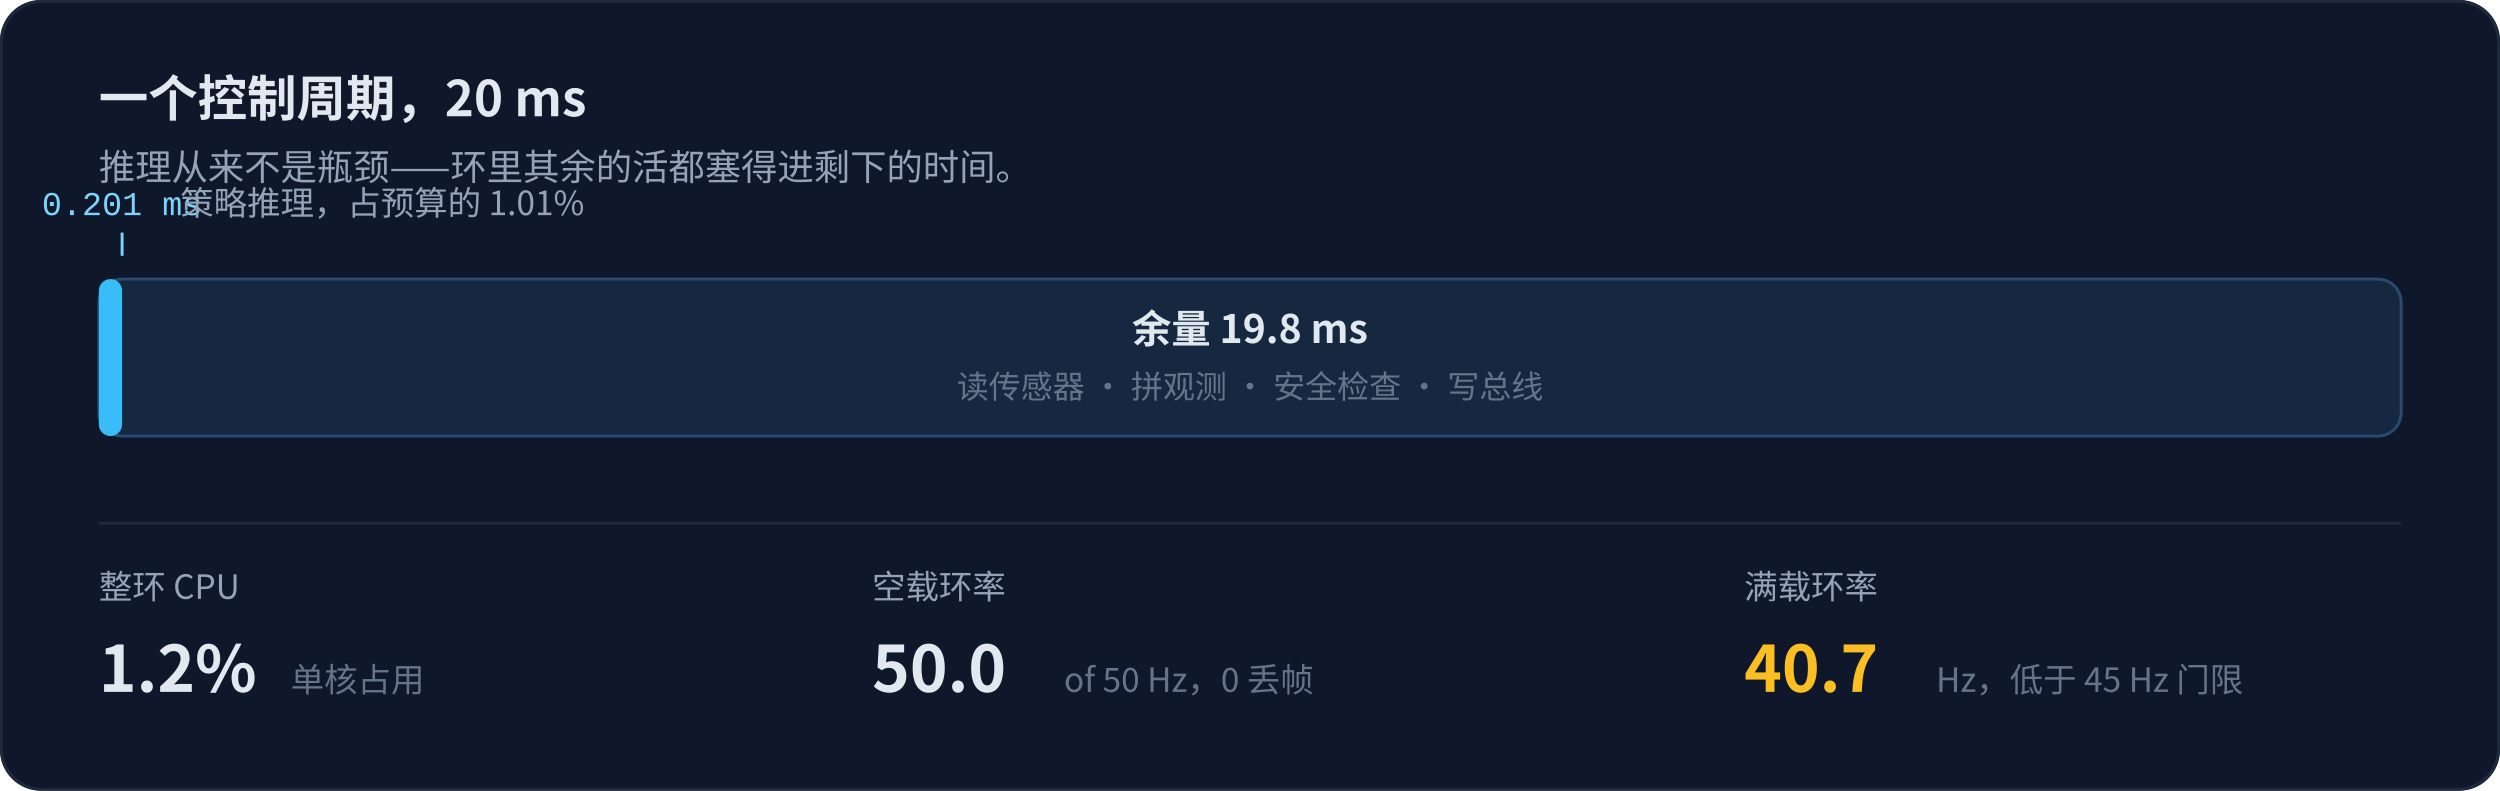
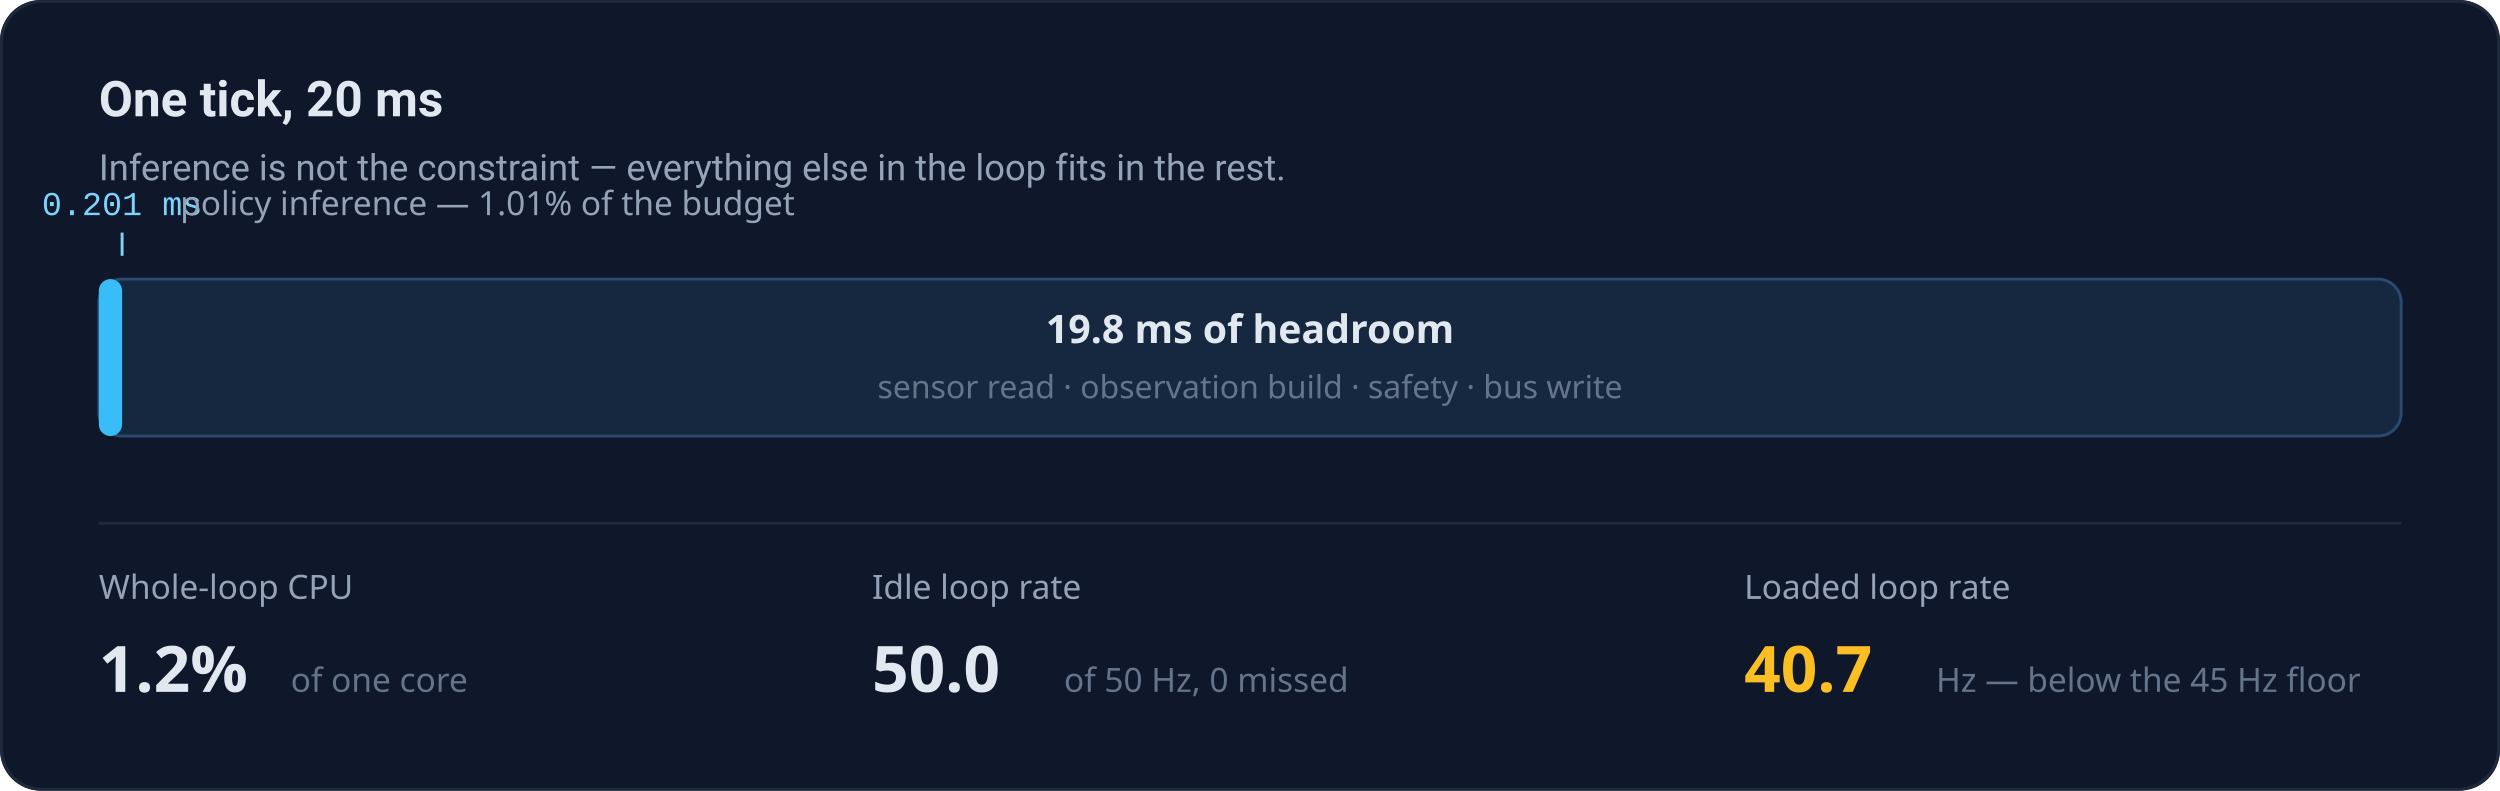
- <svg xmlns="http://www.w3.org/2000/svg" viewBox="0 0 860 272" width="860" height="272" role="img" aria-label="一个 20 ms 的控制周期：策略推理占 0.201 ms，约为预算的百分之一，其余是余量。">
+ <svg xmlns="http://www.w3.org/2000/svg" viewBox="0 0 860 272" width="860" height="272" role="img" aria-label="One 20 millisecond control tick: policy inference takes 0.201 ms, about one percent of the budget, and the rest is headroom.">
  <rect x="0" y="0" width="860" height="272" rx="14" fill="#0f172a" />
  <rect x="0.5" y="0.5" width="859" height="271" rx="14" fill="none" stroke="#1e293b" />
-   <text x="34" y="40" font-family="system-ui,-apple-system,'Segoe UI','PingFang SC','Hiragino Sans GB','Microsoft YaHei','Noto Sans CJK SC',sans-serif" font-size="17" font-weight="600" fill="#e2e8f0">一个控制周期，20 ms</text>
-   <text x="34" y="62" font-family="system-ui,-apple-system,'Segoe UI','PingFang SC','Hiragino Sans GB','Microsoft YaHei','Noto Sans CJK SC',sans-serif" font-size="12.5" fill="#94a3b8">推理从来不是瓶颈——环里其余的活都塞得进剩下的时间。</text>
+   <text x="34" y="40" font-family="ui-sans-serif,system-ui,-apple-system,'Segoe UI',Roboto,sans-serif" font-size="17" font-weight="600" fill="#e2e8f0">One tick, 20 ms</text>
+   <text x="34" y="62" font-family="ui-sans-serif,system-ui,-apple-system,'Segoe UI',Roboto,sans-serif" font-size="12.5" fill="#94a3b8">Inference is not the constraint — everything else in the loop fits in the rest.</text>
  <rect x="34" y="96" width="792" height="54" rx="8" fill="#16283f" stroke="#2b4a6f" />
  <rect x="34" y="96" width="8" height="54" rx="4" fill="#38bdf8" />
  <line x1="42" y1="88" x2="42" y2="80" stroke="#7dd3fc" stroke-width="1" />
  <text x="42" y="74" text-anchor="middle" font-family="ui-monospace,SFMono-Regular,Menlo,Consolas,'Liberation Mono',monospace" font-size="11.5" fill="#7dd3fc">0.201 ms</text>
-   <text x="62" y="74" font-family="system-ui,-apple-system,'Segoe UI','PingFang SC','Hiragino Sans GB','Microsoft YaHei','Noto Sans CJK SC',sans-serif" font-size="11.5" fill="#94a3b8">策略推理，占预算的 1.01%</text>
-   <text x="430" y="118" text-anchor="middle" font-family="system-ui,-apple-system,'Segoe UI','PingFang SC','Hiragino Sans GB','Microsoft YaHei','Noto Sans CJK SC',sans-serif" font-size="13.5" font-weight="600" fill="#e2e8f0">余量 19.8 ms</text>
-   <text x="430" y="137" text-anchor="middle" font-family="system-ui,-apple-system,'Segoe UI','PingFang SC','Hiragino Sans GB','Microsoft YaHei','Noto Sans CJK SC',sans-serif" font-size="11" fill="#64748b">读传感器 · 拼观测 · 安全检查 · 写总线</text>
+   <text x="62" y="74" font-family="ui-sans-serif,system-ui,sans-serif" font-size="11.5" fill="#94a3b8">policy inference — 1.01% of the budget</text>
+   <text x="430" y="118" text-anchor="middle" font-family="ui-sans-serif,system-ui,sans-serif" font-size="13.5" font-weight="600" fill="#e2e8f0">19.8 ms of headroom</text>
+   <text x="430" y="137" text-anchor="middle" font-family="ui-sans-serif,system-ui,sans-serif" font-size="11" fill="#64748b">sensor read · observation build · safety · bus write</text>
  <line x1="34" y1="180" x2="826" y2="180" stroke="#1e293b" />
-   <g font-family="system-ui,-apple-system,'Segoe UI','PingFang SC','Hiragino Sans GB','Microsoft YaHei','Noto Sans CJK SC',sans-serif">
-     <text x="34" y="206" font-size="11.5" fill="#94a3b8">整环 CPU</text>
+   <g font-family="ui-sans-serif,system-ui,sans-serif">
+     <text x="34" y="206" font-size="11.5" fill="#94a3b8">Whole-loop CPU</text>
    <text x="34" y="238" font-size="22" font-weight="600" fill="#e2e8f0">1.2%</text>
-     <text x="100" y="238" font-size="11.5" fill="#64748b">单核占用</text>
-     <text x="300" y="206" font-size="11.5" fill="#94a3b8">空载环率</text>
+     <text x="100" y="238" font-size="11.5" fill="#64748b">of one core</text>
+     <text x="300" y="206" font-size="11.5" fill="#94a3b8">Idle loop rate</text>
    <text x="300" y="238" font-size="22" font-weight="600" fill="#e2e8f0">50.0</text>
-     <text x="366" y="238" font-size="11.5" fill="#64748b">of 50 Hz，0 丢帧</text>
-     <text x="600" y="206" font-size="11.5" fill="#94a3b8">满载环率</text>
+     <text x="366" y="238" font-size="11.5" fill="#64748b">of 50 Hz, 0 missed</text>
+     <text x="600" y="206" font-size="11.5" fill="#94a3b8">Loaded loop rate</text>
    <text x="600" y="238" font-size="22" font-weight="600" fill="#fbbf24">40.7</text>
-     <text x="666" y="238" font-size="11.5" fill="#64748b">Hz，低于 45 Hz 门限</text>
+     <text x="666" y="238" font-size="11.5" fill="#64748b">Hz — below the 45 Hz floor</text>
  </g>
</svg>
